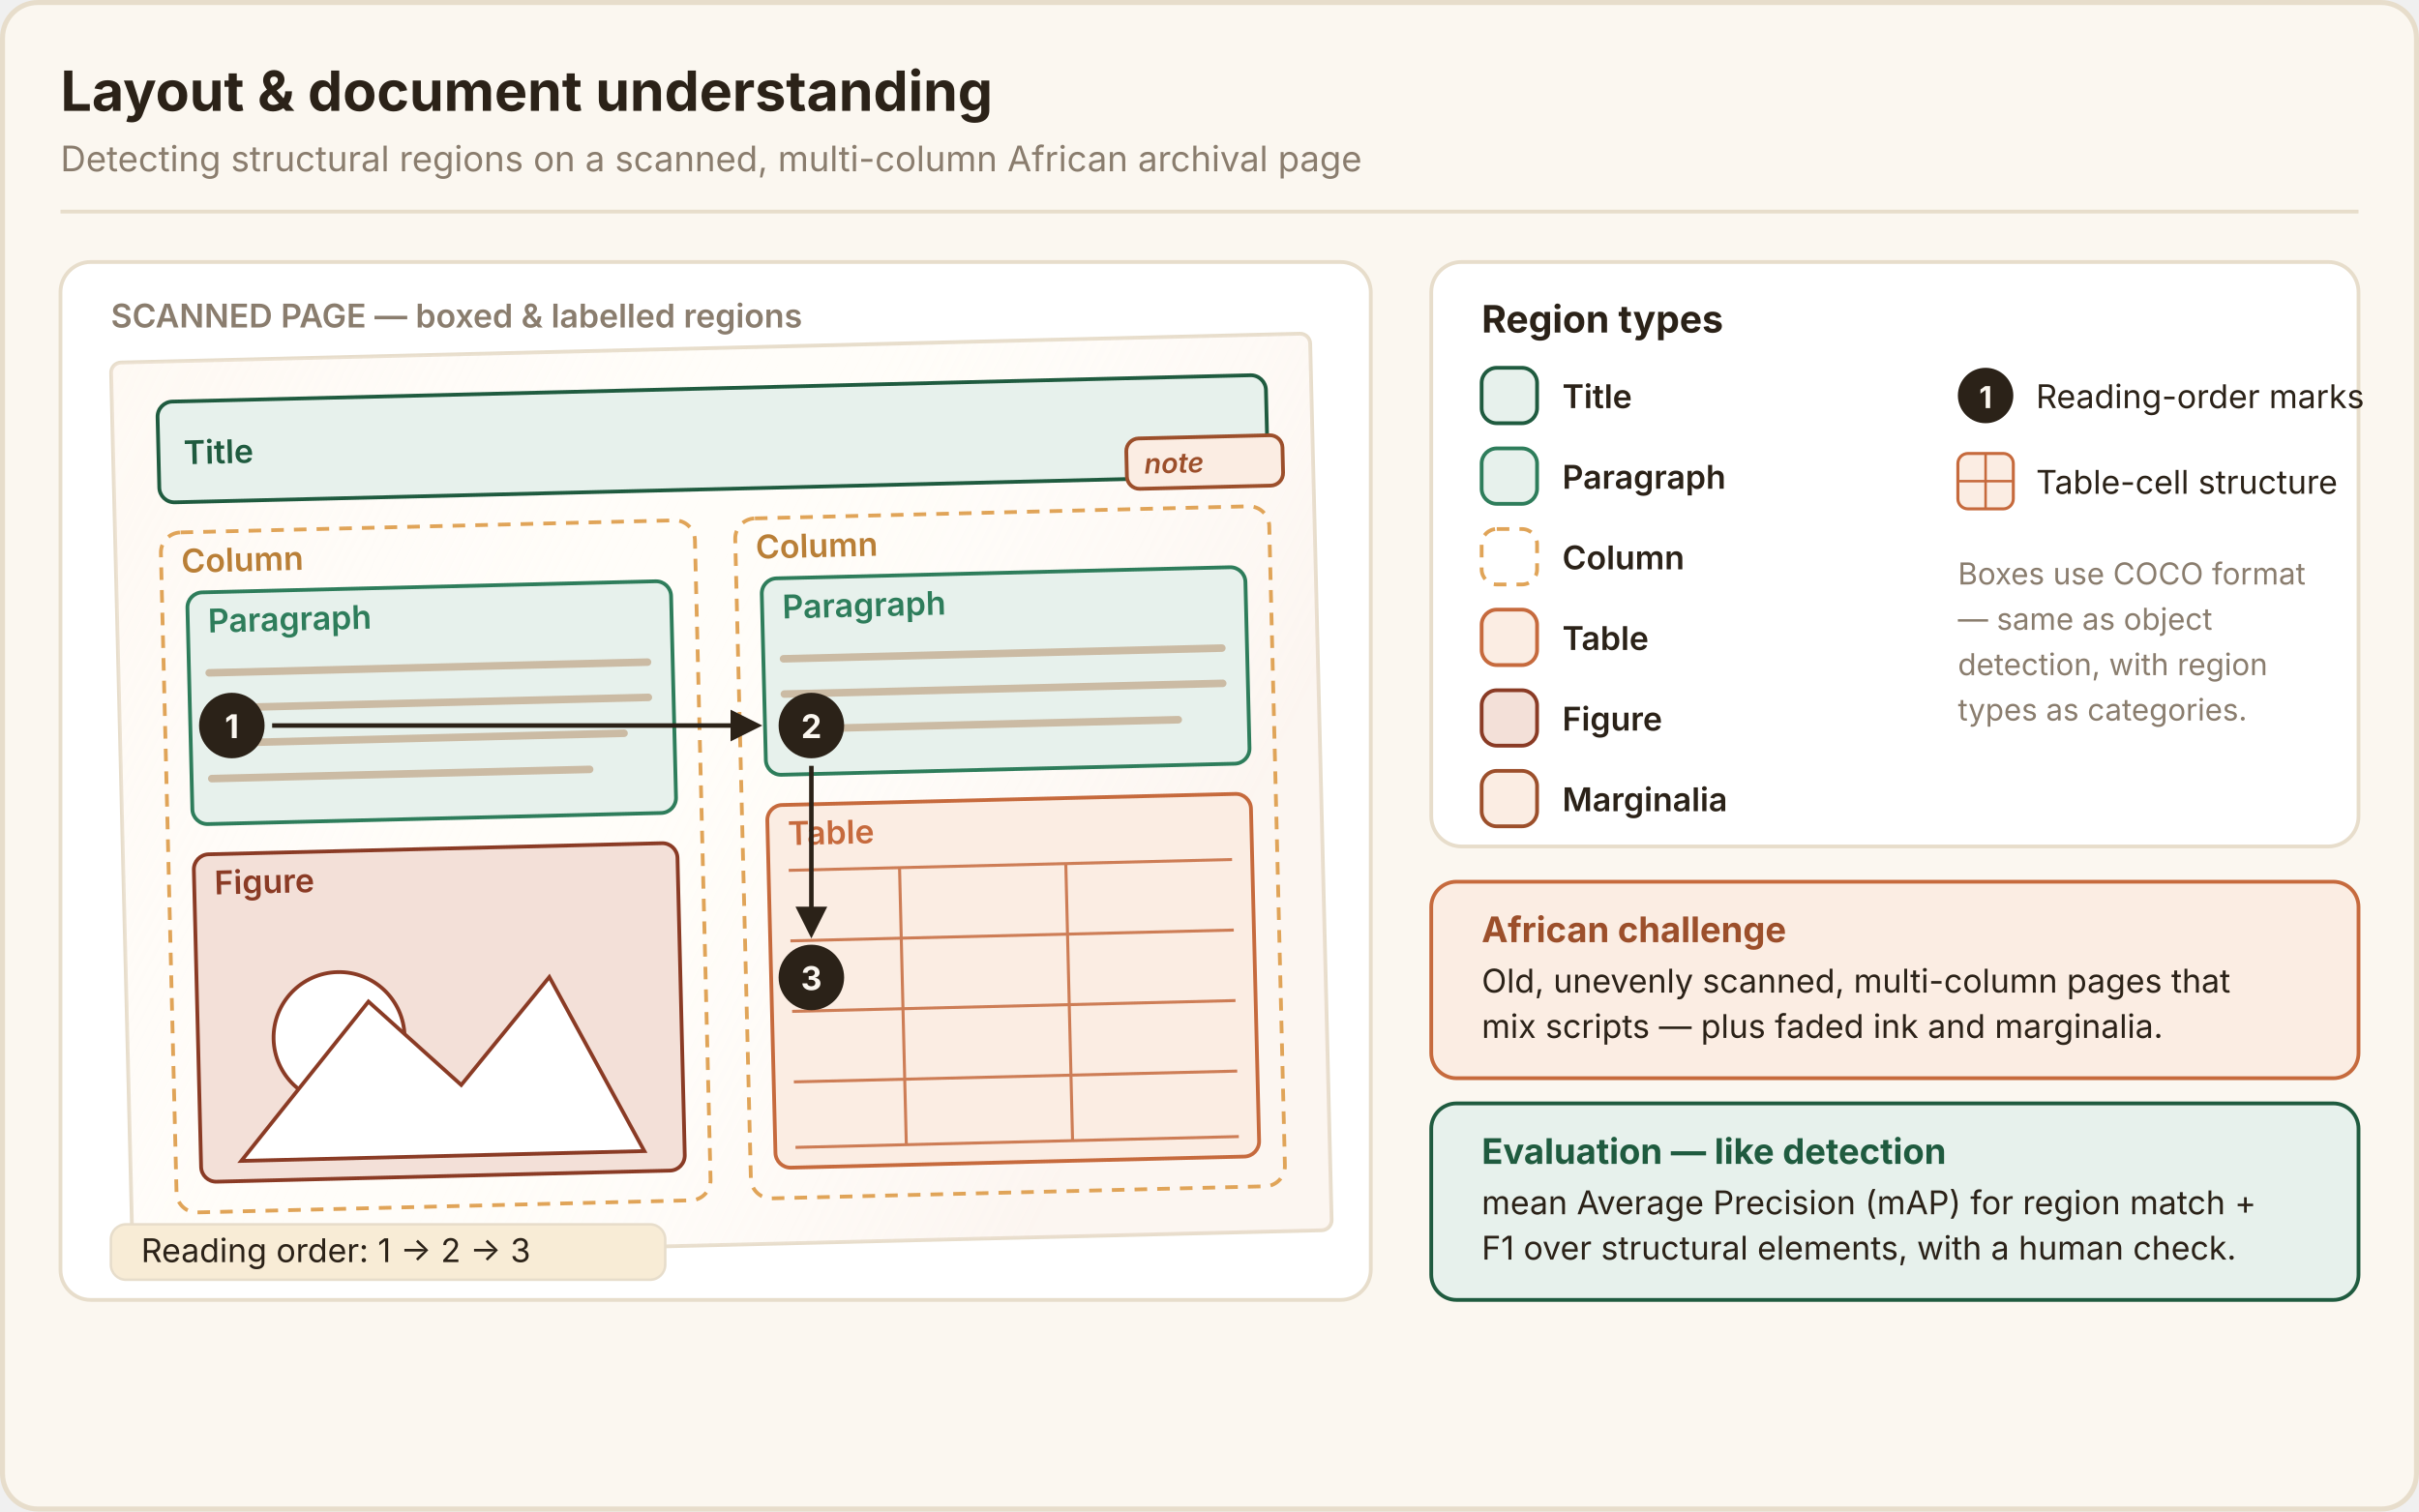
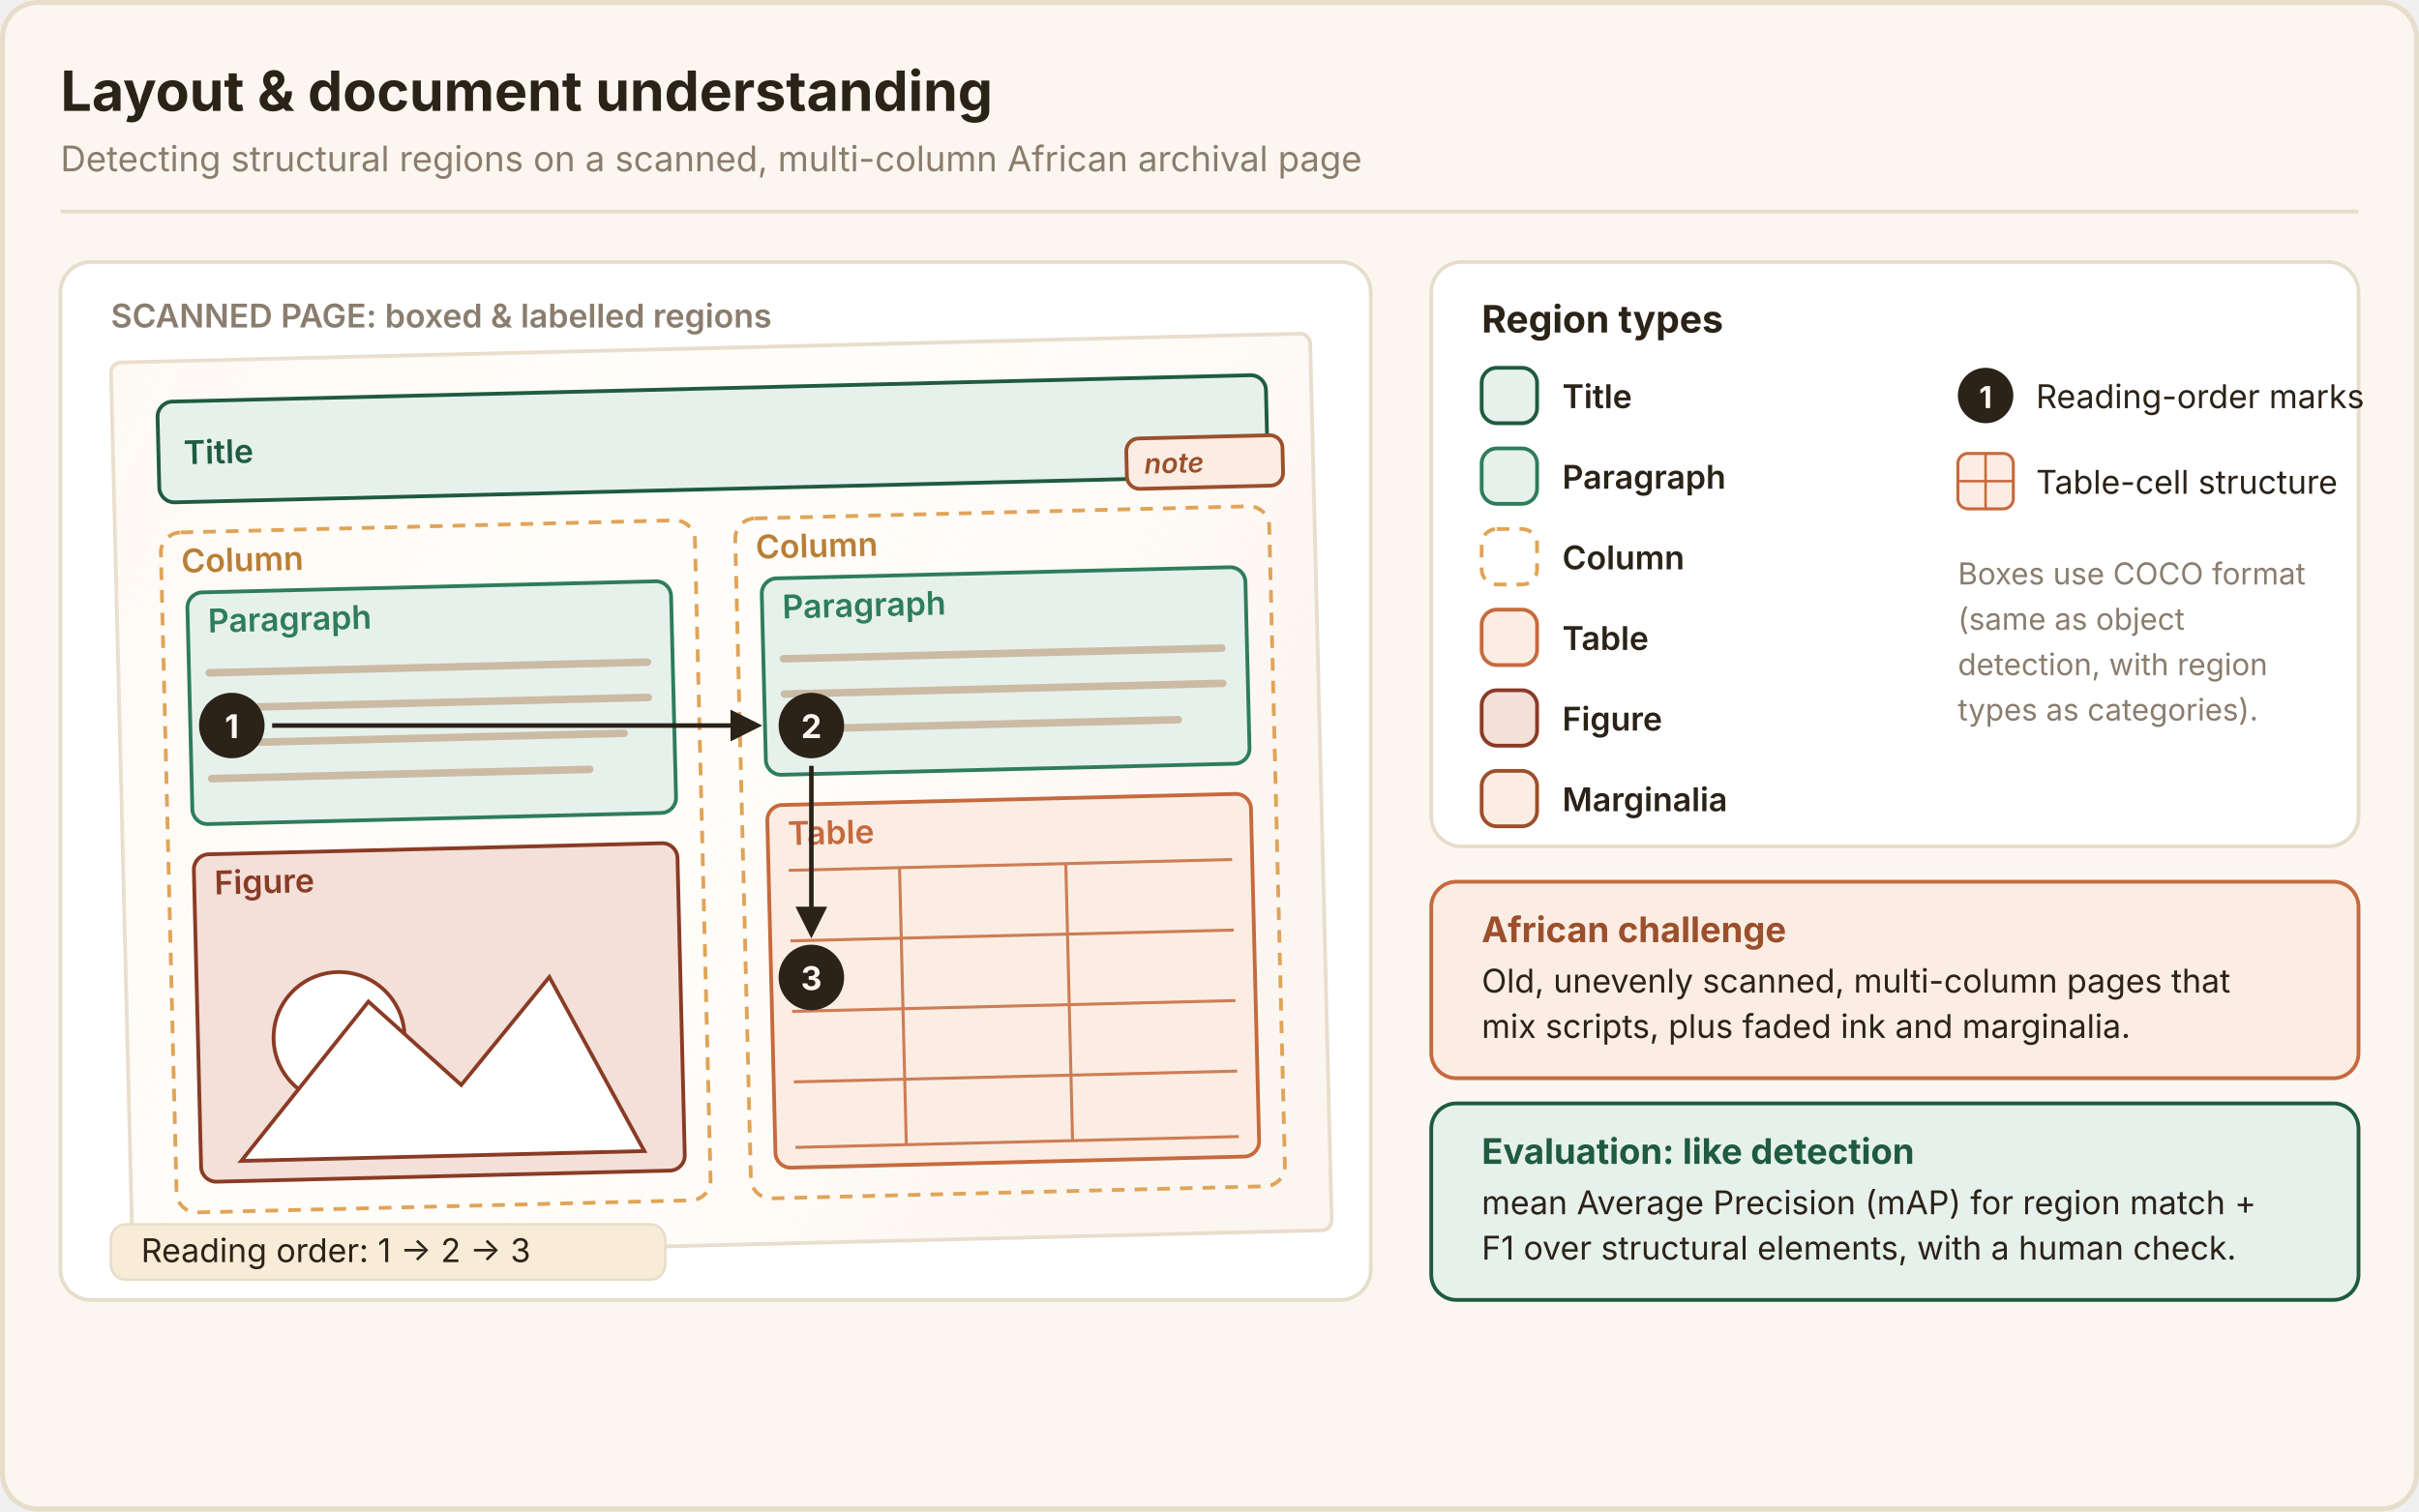
<svg xmlns="http://www.w3.org/2000/svg" viewBox="0 0 960 600" width="100%" font-family="Inter,'Segoe UI',Roboto,system-ui,sans-serif" role="img" aria-labelledby="diagTitle">
  <rect x="1" y="1" width="958" height="598" rx="14" fill="#FBF7F0" stroke="#E7DDCB" stroke-width="2" />
  <text x="24" y="44" font-size="22" font-weight="700" fill="#2B2218">Layout &amp; document understanding</text>
  <text x="24" y="68" font-size="14" fill="#8A7D6E">Detecting structural regions on a scanned, multi-column African archival page</text>
  <line x1="24" y1="84" x2="936" y2="84" stroke="#E7DDCB" stroke-width="1.5" />
  <rect x="24" y="104" width="520" height="412" rx="12" fill="#FFFFFF" stroke="#E7DDCB" stroke-width="1.5" />
-   <text x="44" y="130" font-size="13" font-weight="600" fill="#8A7D6E">SCANNED PAGE — boxed &amp; labelled regions</text>
+   <text x="44" y="130" font-size="13" font-weight="600" fill="#8A7D6E">SCANNED PAGE: boxed &amp; labelled regions</text>
  <g transform="translate(44,144) rotate(-1.4)">
    <rect x="0" y="0" width="476" height="356" rx="4" fill="#FFFDF9" stroke="#E7DDCB" stroke-width="1.5" />
    <rect x="0" y="0" width="476" height="356" rx="4" fill="url(#scanFade)" opacity="0.5" />
    <rect x="18" y="16" width="440" height="40" rx="6" fill="#E7F1EC" stroke="#1F5B3F" stroke-width="1.5" />
    <text x="28" y="41" font-size="13" font-weight="600" fill="#1F5B3F">Title</text>
    <rect x="18" y="68" width="212" height="270" rx="8" fill="none" stroke="#E0A458" stroke-width="1.5" stroke-dasharray="5 4" />
    <text x="26" y="84" font-size="13" font-weight="600" fill="#B97F37">Column</text>
    <rect x="28" y="92" width="192" height="92" rx="6" fill="#E7F1EC" stroke="#2E7D5B" stroke-width="1.5" />
    <text x="36" y="108" font-size="13" font-weight="600" fill="#2E7D5B">Paragraph</text>
    <g stroke="#CBBBA4" stroke-width="3" stroke-linecap="round">
      <line x1="36" y1="124" x2="210" y2="124" />
      <line x1="36" y1="138" x2="210" y2="138" />
      <line x1="36" y1="152" x2="200" y2="152" />
      <line x1="36" y1="166" x2="186" y2="166" />
    </g>
    <rect x="28" y="196" width="192" height="130" rx="6" fill="#F3E0D8" stroke="#8A3B25" stroke-width="1.5" />
    <text x="36" y="212" font-size="13" font-weight="600" fill="#8A3B25">Figure</text>
    <circle cx="84" cy="270" r="26" fill="#FFFFFF" stroke="#8A3B25" stroke-width="1.5" />
    <path d="M44 318 L96 256 L132 290 L168 248 L204 318 Z" fill="#FFFFFF" stroke="#8A3B25" stroke-width="1.5" />
    <rect x="246" y="68" width="212" height="270" rx="8" fill="none" stroke="#E0A458" stroke-width="1.5" stroke-dasharray="5 4" />
    <text x="254" y="84" font-size="13" font-weight="600" fill="#B97F37">Column</text>
    <rect x="256" y="92" width="192" height="78" rx="6" fill="#E7F1EC" stroke="#2E7D5B" stroke-width="1.5" />
    <text x="264" y="108" font-size="13" font-weight="600" fill="#2E7D5B">Paragraph</text>
    <g stroke="#CBBBA4" stroke-width="3" stroke-linecap="round">
      <line x1="264" y1="124" x2="438" y2="124" />
      <line x1="264" y1="138" x2="438" y2="138" />
      <line x1="264" y1="152" x2="420" y2="152" />
    </g>
    <rect x="256" y="182" width="192" height="144" rx="6" fill="#FBEDE3" stroke="#C66A3D" stroke-width="1.5" />
    <text x="264" y="198" font-size="13" font-weight="600" fill="#C66A3D">Table</text>
    <g stroke="#C66A3D" stroke-width="1.2" opacity="0.85">
      <line x1="264" y1="208" x2="440" y2="208" />
      <line x1="264" y1="236" x2="440" y2="236" />
      <line x1="264" y1="264" x2="440" y2="264" />
      <line x1="264" y1="292" x2="440" y2="292" />
      <line x1="264" y1="318" x2="440" y2="318" />
      <line x1="308" y1="208" x2="308" y2="318" />
      <line x1="374" y1="208" x2="374" y2="318" />
    </g>
    <rect x="402" y="40" width="62" height="20" rx="5" fill="#FBEDE3" stroke="#9C4F2B" stroke-width="1.5" />
    <text x="409" y="54" font-size="11" font-weight="600" fill="#9C4F2B" font-style="italic">note</text>
  </g>
  <g>
    <circle cx="92" cy="288" r="13" fill="#2B2218" />
    <text x="92" y="293" font-size="13" font-weight="700" fill="#FBF7F0" text-anchor="middle">1</text>
    <circle cx="322" cy="288" r="13" fill="#2B2218" />
    <text x="322" y="293" font-size="13" font-weight="700" fill="#FBF7F0" text-anchor="middle">2</text>
    <circle cx="322" cy="388" r="13" fill="#2B2218" />
    <text x="322" y="393" font-size="13" font-weight="700" fill="#FBF7F0" text-anchor="middle">3</text>
    <path d="M108 288 H300" fill="none" stroke="#2B2218" stroke-width="1.8" marker-end="url(#arrow)" />
    <path d="M322 304 V370" fill="none" stroke="#2B2218" stroke-width="1.8" marker-end="url(#arrow)" />
  </g>
  <rect x="44" y="486" width="220" height="22" rx="6" fill="#F8ECD6" stroke="#E7DDCB" stroke-width="1" />
  <text x="56" y="501" font-size="13" fill="#2B2218">Reading order: 1 → 2 → 3</text>
  <rect x="568" y="104" width="368" height="232" rx="12" fill="#FFFFFF" stroke="#E7DDCB" stroke-width="1.5" />
  <text x="588" y="132" font-size="15" font-weight="700" fill="#2B2218">Region types</text>
  <g>
    <rect x="588" y="146" width="22" height="22" rx="6" fill="#E7F1EC" stroke="#1F5B3F" stroke-width="1.5" />
    <text x="620" y="162" font-size="13" font-weight="600" fill="#2B2218">Title</text>
  </g>
  <g>
    <rect x="588" y="178" width="22" height="22" rx="6" fill="#E7F1EC" stroke="#2E7D5B" stroke-width="1.5" />
    <text x="620" y="194" font-size="13" font-weight="600" fill="#2B2218">Paragraph</text>
  </g>
  <g>
    <rect x="588" y="210" width="22" height="22" rx="6" fill="none" stroke="#E0A458" stroke-width="1.5" stroke-dasharray="5 4" />
    <text x="620" y="226" font-size="13" font-weight="600" fill="#2B2218">Column</text>
  </g>
  <g>
    <rect x="588" y="242" width="22" height="22" rx="6" fill="#FBEDE3" stroke="#C66A3D" stroke-width="1.5" />
    <text x="620" y="258" font-size="13" font-weight="600" fill="#2B2218">Table</text>
  </g>
  <g>
    <rect x="588" y="274" width="22" height="22" rx="6" fill="#F3E0D8" stroke="#8A3B25" stroke-width="1.5" />
    <text x="620" y="290" font-size="13" font-weight="600" fill="#2B2218">Figure</text>
  </g>
  <g>
    <rect x="588" y="306" width="22" height="22" rx="6" fill="#FBEDE3" stroke="#9C4F2B" stroke-width="1.5" />
    <text x="620" y="322" font-size="13" font-weight="600" fill="#2B2218">Marginalia</text>
  </g>
  <g>
    <circle cx="788" cy="157" r="11" fill="#2B2218" />
    <text x="788" y="162" font-size="12" font-weight="700" fill="#FBF7F0" text-anchor="middle">1</text>
    <text x="808" y="162" font-size="13" fill="#2B2218">Reading-order marks</text>
  </g>
  <g>
    <rect x="777" y="180" width="22" height="22" rx="4" fill="#FBEDE3" stroke="#C66A3D" stroke-width="1.2" />
    <line x1="788" y1="180" x2="788" y2="202" stroke="#C66A3D" stroke-width="1" />
    <line x1="777" y1="191" x2="799" y2="191" stroke="#C66A3D" stroke-width="1" />
    <text x="808" y="196" font-size="13" fill="#2B2218">Table-cell structure</text>
  </g>
  <text x="777" y="232" font-size="12" fill="#8A7D6E">Boxes use COCO format</text>
-   <text x="777" y="250" font-size="12" fill="#8A7D6E">— same as object</text>
+   <text x="777" y="250" font-size="12" fill="#8A7D6E">(same as object</text>
  <text x="777" y="268" font-size="12" fill="#8A7D6E">detection, with region</text>
-   <text x="777" y="286" font-size="12" fill="#8A7D6E">types as categories.</text>
+   <text x="777" y="286" font-size="12" fill="#8A7D6E">types as categories).</text>
  <rect x="568" y="350" width="368" height="78" rx="10" fill="#FBEDE3" stroke="#C66A3D" stroke-width="1.5" />
  <text x="588" y="374" font-size="14" font-weight="700" fill="#9C4F2B">African challenge</text>
  <text x="588" y="394" font-size="13" fill="#2B2218">Old, unevenly scanned, multi-column pages that</text>
-   <text x="588" y="412" font-size="13" fill="#2B2218">mix scripts — plus faded ink and marginalia.</text>
+   <text x="588" y="412" font-size="13" fill="#2B2218">mix scripts, plus faded ink and marginalia.</text>
  <rect x="568" y="438" width="368" height="78" rx="10" fill="#E7F1EC" stroke="#1F5B3F" stroke-width="1.5" />
-   <text x="588" y="462" font-size="14" font-weight="700" fill="#1F5B3F">Evaluation — like detection</text>
+   <text x="588" y="462" font-size="14" font-weight="700" fill="#1F5B3F">Evaluation: like detection</text>
  <text x="588" y="482" font-size="13" fill="#2B2218">mean Average Precision (mAP) for region match +</text>
  <text x="588" y="500" font-size="13" fill="#2B2218">F1 over structural elements, with a human check.</text>
  <defs>
    <linearGradient id="scanFade" x1="0" y1="0" x2="1" y2="0.4">
      <stop offset="0" stop-color="#FBEDE3" stop-opacity="0.55" />
      <stop offset="0.5" stop-color="#FFFDF9" stop-opacity="0" />
      <stop offset="1" stop-color="#F3E0D8" stop-opacity="0.5" />
    </linearGradient>
    <marker id="arrow" viewBox="0 0 10 10" refX="8" refY="5" markerWidth="7" markerHeight="7" orient="auto-start-reverse">
      <path d="M0 0 L10 5 L0 10 z" fill="#2B2218" />
    </marker>
  </defs>
</svg>
